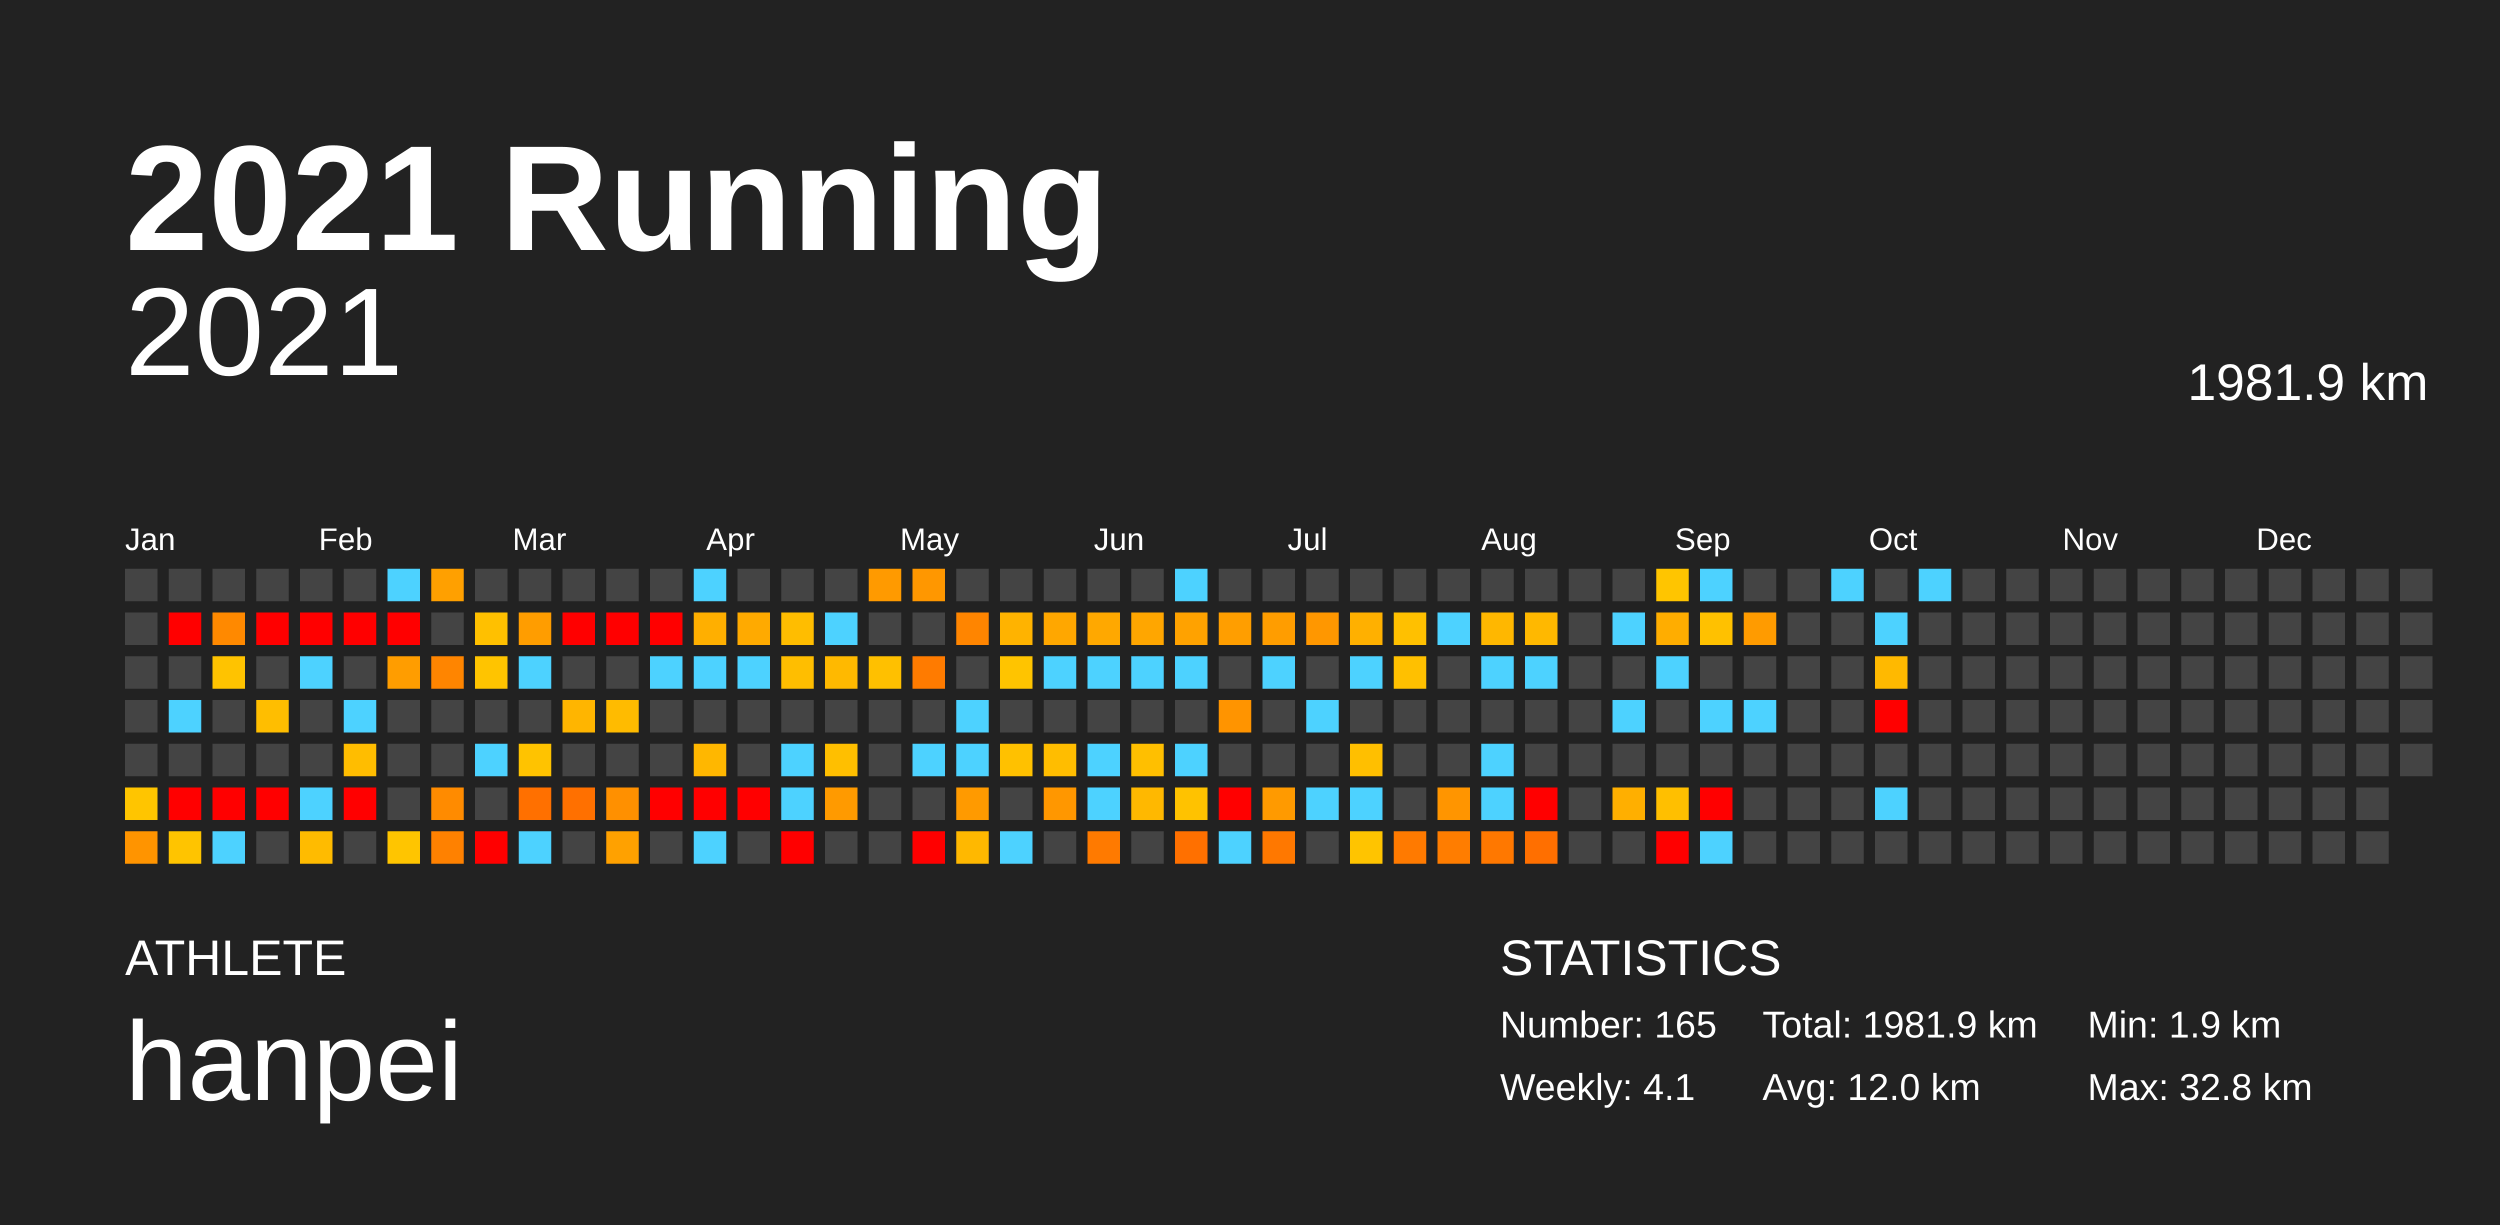
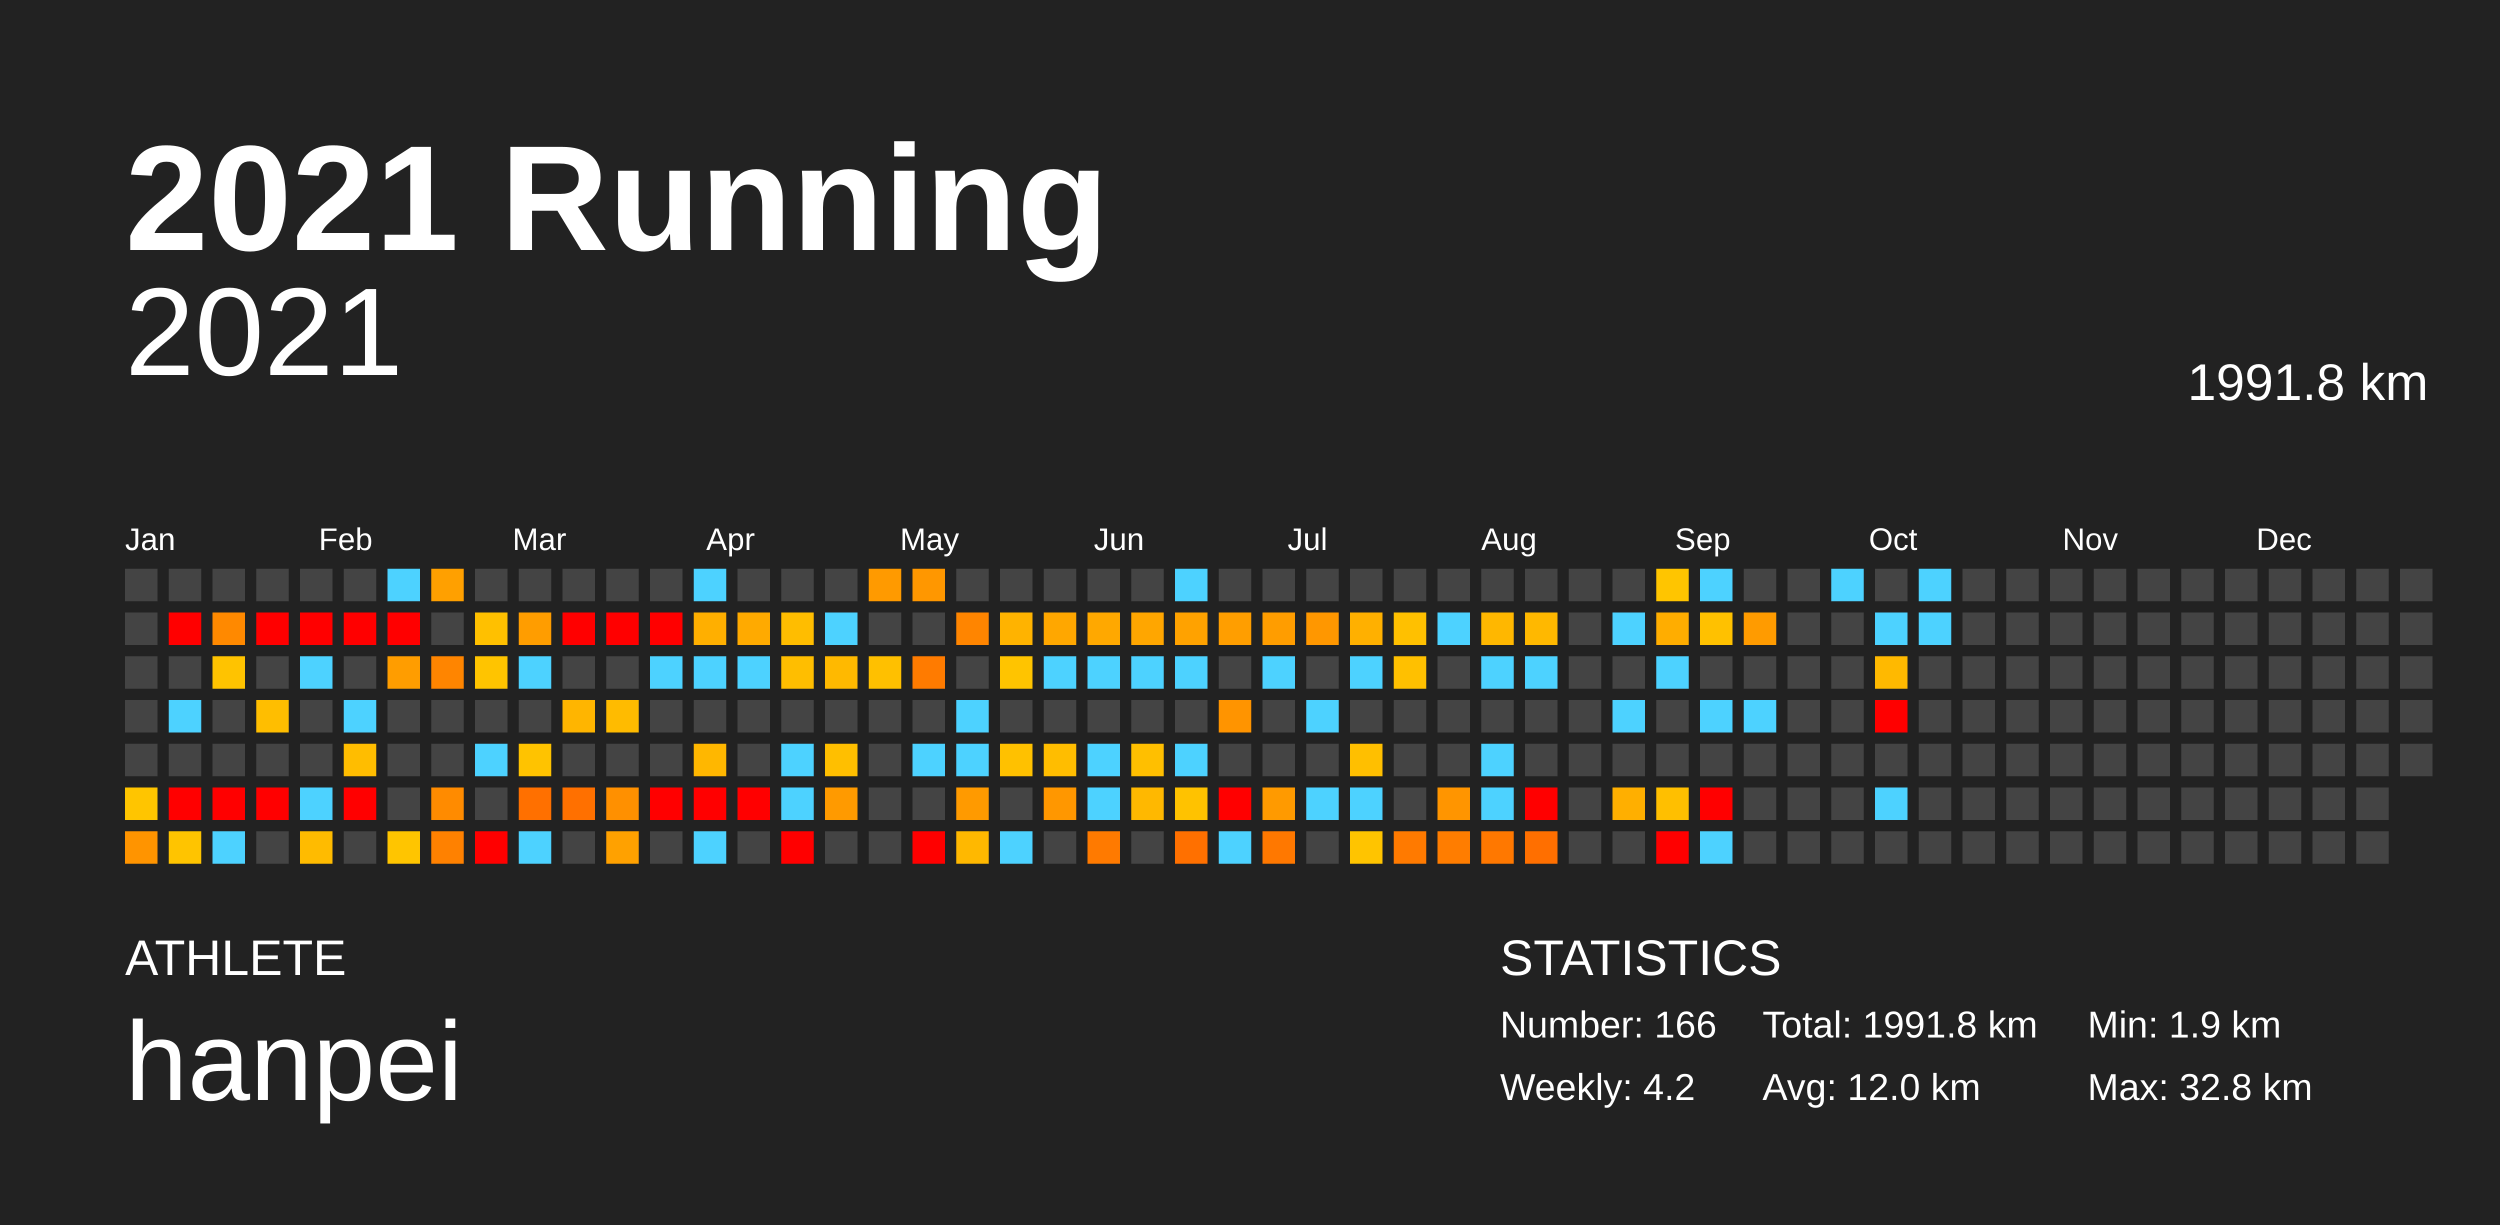
<svg xmlns="http://www.w3.org/2000/svg" baseProfile="full" height="98mm" version="1.1" viewBox="0,0,200,98" width="200mm">
  <defs />
  <rect fill="#222222" height="98" width="200" x="0" y="0" />
  <text fill="#FFFFFF" style="font-size:12px; font-family:Arial; font-weight:bold;" x="10" y="20">2021 Running</text>
  <text fill="#FFFFFF" style="font-size:4px; font-family:Arial" x="10" y="78">ATHLETE</text>
  <text fill="#FFFFFF" style="font-size:9px; font-family:Arial" x="10" y="88">hanpei</text>
  <text fill="#FFFFFF" style="font-size:4px; font-family:Arial" x="120" y="78">STATISTICS</text>
-   <text fill="#FFFFFF" style="font-size:3px; font-family:Arial" x="120" y="83">Number: 165</text>
-   <text fill="#FFFFFF" style="font-size:3px; font-family:Arial" x="120" y="88">Weekly: 4.1</text>
-   <text fill="#FFFFFF" style="font-size:3px; font-family:Arial" x="141" y="83">Total: 1981.9 km</text>
+   <text fill="#FFFFFF" style="font-size:3px; font-family:Arial" x="120" y="83">Number: 166</text>
+   <text fill="#FFFFFF" style="font-size:3px; font-family:Arial" x="120" y="88">Weekly: 4.2</text>
+   <text fill="#FFFFFF" style="font-size:3px; font-family:Arial" x="141" y="83">Total: 1991.8 km</text>
  <text fill="#FFFFFF" style="font-size:3px; font-family:Arial" x="141" y="88">Avg: 12.0 km</text>
  <text fill="#FFFFFF" style="font-size:3px; font-family:Arial" x="167" y="83">Min: 1.9 km</text>
  <text fill="#FFFFFF" style="font-size:3px; font-family:Arial" x="167" y="88">Max: 32.8 km</text>
  <text alignment-baseline="hanging" fill="#FFFFFF" style="font-size:10.0px; font-family:Arial;" x="10" y="30">2021</text>
-   <text alignment-baseline="hanging" fill="#FFFFFF" style="font-size:4.125px; font-family:Arial;" x="175" y="32">1981.9 km</text>
+   <text alignment-baseline="hanging" fill="#FFFFFF" style="font-size:4.125px; font-family:Arial;" x="175" y="32">1991.8 km</text>
  <text fill="#FFFFFF" style="font-size:2.5px; font-family:Arial" x="10.0" y="44">Jan</text>
  <text fill="#FFFFFF" style="font-size:2.5px; font-family:Arial" x="25.5" y="44">Feb</text>
  <text fill="#FFFFFF" style="font-size:2.5px; font-family:Arial" x="41.0" y="44">Mar</text>
  <text fill="#FFFFFF" style="font-size:2.5px; font-family:Arial" x="56.5" y="44">Apr</text>
  <text fill="#FFFFFF" style="font-size:2.5px; font-family:Arial" x="72.0" y="44">May</text>
  <text fill="#FFFFFF" style="font-size:2.5px; font-family:Arial" x="87.5" y="44">Jun</text>
  <text fill="#FFFFFF" style="font-size:2.5px; font-family:Arial" x="103.0" y="44">Jul</text>
  <text fill="#FFFFFF" style="font-size:2.5px; font-family:Arial" x="118.5" y="44">Aug</text>
  <text fill="#FFFFFF" style="font-size:2.5px; font-family:Arial" x="134.0" y="44">Sep</text>
  <text fill="#FFFFFF" style="font-size:2.5px; font-family:Arial" x="149.5" y="44">Oct</text>
  <text fill="#FFFFFF" style="font-size:2.5px; font-family:Arial" x="165.0" y="44">Nov</text>
  <text fill="#FFFFFF" style="font-size:2.5px; font-family:Arial" x="180.5" y="44">Dec</text>
  <rect fill="#444444" height="2.6" width="2.6" x="10.0" y="45.5" />
  <rect fill="#444444" height="2.6" width="2.6" x="10.0" y="49.0" />
  <rect fill="#444444" height="2.6" width="2.6" x="10.0" y="52.5" />
  <rect fill="#444444" height="2.6" width="2.6" x="10.0" y="56.0" />
  <rect fill="#444444" height="2.6" width="2.6" x="10.0" y="59.5" />
  <rect fill="#ffc500" height="2.6" width="2.6" x="10.0" y="63.0" />
  <rect fill="#ff9400" height="2.6" width="2.6" x="10.0" y="66.5" />
  <rect fill="#444444" height="2.6" width="2.6" x="13.5" y="45.5" />
  <rect fill="red" height="2.6" width="2.6" x="13.5" y="49.0" />
  <rect fill="#444444" height="2.6" width="2.6" x="13.5" y="52.5" />
  <rect fill="#4dd2ff" height="2.6" width="2.6" x="13.5" y="56.0" />
  <rect fill="#444444" height="2.6" width="2.6" x="13.5" y="59.5" />
  <rect fill="red" height="2.6" width="2.6" x="13.5" y="63.0" />
  <rect fill="#ffc400" height="2.6" width="2.6" x="13.5" y="66.5" />
  <rect fill="#444444" height="2.6" width="2.6" x="17.0" y="45.5" />
  <rect fill="#ff8900" height="2.6" width="2.6" x="17.0" y="49.0" />
  <rect fill="#ffc300" height="2.6" width="2.6" x="17.0" y="52.5" />
  <rect fill="#444444" height="2.6" width="2.6" x="17.0" y="56.0" />
  <rect fill="#444444" height="2.6" width="2.6" x="17.0" y="59.5" />
  <rect fill="red" height="2.6" width="2.6" x="17.0" y="63.0" />
  <rect fill="#4dd2ff" height="2.6" width="2.6" x="17.0" y="66.5" />
  <rect fill="#444444" height="2.6" width="2.6" x="20.5" y="45.5" />
  <rect fill="red" height="2.6" width="2.6" x="20.5" y="49.0" />
  <rect fill="#444444" height="2.6" width="2.6" x="20.5" y="52.5" />
  <rect fill="#ffbe00" height="2.6" width="2.6" x="20.5" y="56.0" />
  <rect fill="#444444" height="2.6" width="2.6" x="20.5" y="59.5" />
  <rect fill="red" height="2.6" width="2.6" x="20.5" y="63.0" />
  <rect fill="#444444" height="2.6" width="2.6" x="20.5" y="66.5" />
  <rect fill="#444444" height="2.6" width="2.6" x="24.0" y="45.5" />
  <rect fill="red" height="2.6" width="2.6" x="24.0" y="49.0" />
  <rect fill="#4dd2ff" height="2.6" width="2.6" x="24.0" y="52.5" />
  <rect fill="#444444" height="2.6" width="2.6" x="24.0" y="56.0" />
  <rect fill="#444444" height="2.6" width="2.6" x="24.0" y="59.5" />
  <rect fill="#4dd2ff" height="2.6" width="2.6" x="24.0" y="63.0" />
  <rect fill="#ffbb00" height="2.6" width="2.6" x="24.0" y="66.5" />
  <rect fill="#444444" height="2.6" width="2.6" x="27.5" y="45.5" />
  <rect fill="red" height="2.6" width="2.6" x="27.5" y="49.0" />
  <rect fill="#444444" height="2.6" width="2.6" x="27.5" y="52.5" />
  <rect fill="#4dd2ff" height="2.6" width="2.6" x="27.5" y="56.0" />
  <rect fill="#ffbd00" height="2.6" width="2.6" x="27.5" y="59.5" />
  <rect fill="red" height="2.6" width="2.6" x="27.5" y="63.0" />
  <rect fill="#444444" height="2.6" width="2.6" x="27.5" y="66.5" />
  <rect fill="#4dd2ff" height="2.6" width="2.6" x="31.0" y="45.5" />
  <rect fill="red" height="2.6" width="2.6" x="31.0" y="49.0" />
  <rect fill="#ff9d00" height="2.6" width="2.6" x="31.0" y="52.5" />
  <rect fill="#444444" height="2.6" width="2.6" x="31.0" y="56.0" />
  <rect fill="#444444" height="2.6" width="2.6" x="31.0" y="59.5" />
  <rect fill="#444444" height="2.6" width="2.6" x="31.0" y="63.0" />
  <rect fill="#ffc500" height="2.6" width="2.6" x="31.0" y="66.5" />
  <rect fill="#ffa000" height="2.6" width="2.6" x="34.5" y="45.5" />
  <rect fill="#444444" height="2.6" width="2.6" x="34.5" y="49.0" />
  <rect fill="#ff8500" height="2.6" width="2.6" x="34.5" y="52.5" />
  <rect fill="#444444" height="2.6" width="2.6" x="34.5" y="56.0" />
  <rect fill="#444444" height="2.6" width="2.6" x="34.5" y="59.5" />
  <rect fill="#ff8b00" height="2.6" width="2.6" x="34.5" y="63.0" />
  <rect fill="#ff8100" height="2.6" width="2.6" x="34.5" y="66.5" />
  <rect fill="#444444" height="2.6" width="2.6" x="38.0" y="45.5" />
  <rect fill="#ffc000" height="2.6" width="2.6" x="38.0" y="49.0" />
  <rect fill="#ffc400" height="2.6" width="2.6" x="38.0" y="52.5" />
  <rect fill="#444444" height="2.6" width="2.6" x="38.0" y="56.0" />
  <rect fill="#4dd2ff" height="2.6" width="2.6" x="38.0" y="59.5" />
  <rect fill="#444444" height="2.6" width="2.6" x="38.0" y="63.0" />
  <rect fill="red" height="2.6" width="2.6" x="38.0" y="66.5" />
  <rect fill="#444444" height="2.6" width="2.6" x="41.5" y="45.5" />
  <rect fill="#ff9d00" height="2.6" width="2.6" x="41.5" y="49.0" />
  <rect fill="#4dd2ff" height="2.6" width="2.6" x="41.5" y="52.5" />
  <rect fill="#444444" height="2.6" width="2.6" x="41.5" y="56.0" />
  <rect fill="#ffc300" height="2.6" width="2.6" x="41.5" y="59.5" />
  <rect fill="#ff7000" height="2.6" width="2.6" x="41.5" y="63.0" />
  <rect fill="#4dd2ff" height="2.6" width="2.6" x="41.5" y="66.5" />
  <rect fill="#444444" height="2.6" width="2.6" x="45.0" y="45.5" />
  <rect fill="red" height="2.6" width="2.6" x="45.0" y="49.0" />
  <rect fill="#444444" height="2.6" width="2.6" x="45.0" y="52.5" />
  <rect fill="#ffb500" height="2.6" width="2.6" x="45.0" y="56.0" />
  <rect fill="#444444" height="2.6" width="2.6" x="45.0" y="59.5" />
  <rect fill="#ff7000" height="2.6" width="2.6" x="45.0" y="63.0" />
  <rect fill="#444444" height="2.6" width="2.6" x="45.0" y="66.5" />
  <rect fill="#444444" height="2.6" width="2.6" x="48.5" y="45.5" />
  <rect fill="red" height="2.6" width="2.6" x="48.5" y="49.0" />
  <rect fill="#444444" height="2.6" width="2.6" x="48.5" y="52.5" />
  <rect fill="#ffbb00" height="2.6" width="2.6" x="48.5" y="56.0" />
  <rect fill="#444444" height="2.6" width="2.6" x="48.5" y="59.5" />
  <rect fill="#ff9000" height="2.6" width="2.6" x="48.5" y="63.0" />
  <rect fill="#ffa100" height="2.6" width="2.6" x="48.5" y="66.5" />
  <rect fill="#444444" height="2.6" width="2.6" x="52.0" y="45.5" />
  <rect fill="red" height="2.6" width="2.6" x="52.0" y="49.0" />
  <rect fill="#4dd2ff" height="2.6" width="2.6" x="52.0" y="52.5" />
  <rect fill="#444444" height="2.6" width="2.6" x="52.0" y="56.0" />
  <rect fill="#444444" height="2.6" width="2.6" x="52.0" y="59.5" />
  <rect fill="red" height="2.6" width="2.6" x="52.0" y="63.0" />
  <rect fill="#444444" height="2.6" width="2.6" x="52.0" y="66.5" />
  <rect fill="#4dd2ff" height="2.6" width="2.6" x="55.5" y="45.5" />
  <rect fill="#ffaf00" height="2.6" width="2.6" x="55.5" y="49.0" />
  <rect fill="#4dd2ff" height="2.6" width="2.6" x="55.5" y="52.5" />
  <rect fill="#444444" height="2.6" width="2.6" x="55.5" y="56.0" />
  <rect fill="#ffb700" height="2.6" width="2.6" x="55.5" y="59.5" />
  <rect fill="red" height="2.6" width="2.6" x="55.5" y="63.0" />
  <rect fill="#4dd2ff" height="2.6" width="2.6" x="55.5" y="66.5" />
  <rect fill="#444444" height="2.6" width="2.6" x="59.0" y="45.5" />
  <rect fill="#ffaa00" height="2.6" width="2.6" x="59.0" y="49.0" />
  <rect fill="#4dd2ff" height="2.6" width="2.6" x="59.0" y="52.5" />
  <rect fill="#444444" height="2.6" width="2.6" x="59.0" y="56.0" />
  <rect fill="#444444" height="2.6" width="2.6" x="59.0" y="59.5" />
  <rect fill="red" height="2.6" width="2.6" x="59.0" y="63.0" />
  <rect fill="#444444" height="2.6" width="2.6" x="59.0" y="66.5" />
  <rect fill="#444444" height="2.6" width="2.6" x="62.5" y="45.5" />
  <rect fill="#ffbd00" height="2.6" width="2.6" x="62.5" y="49.0" />
  <rect fill="#ffbe00" height="2.6" width="2.6" x="62.5" y="52.5" />
  <rect fill="#444444" height="2.6" width="2.6" x="62.5" y="56.0" />
  <rect fill="#4dd2ff" height="2.6" width="2.6" x="62.5" y="59.5" />
  <rect fill="#4dd2ff" height="2.6" width="2.6" x="62.5" y="63.0" />
  <rect fill="red" height="2.6" width="2.6" x="62.5" y="66.5" />
  <rect fill="#444444" height="2.6" width="2.6" x="66.0" y="45.5" />
  <rect fill="#4dd2ff" height="2.6" width="2.6" x="66.0" y="49.0" />
  <rect fill="#ffb900" height="2.6" width="2.6" x="66.0" y="52.5" />
  <rect fill="#444444" height="2.6" width="2.6" x="66.0" y="56.0" />
  <rect fill="#ffbf00" height="2.6" width="2.6" x="66.0" y="59.5" />
  <rect fill="#ff9a00" height="2.6" width="2.6" x="66.0" y="63.0" />
  <rect fill="#444444" height="2.6" width="2.6" x="66.0" y="66.5" />
  <rect fill="#ff9a00" height="2.6" width="2.6" x="69.5" y="45.5" />
  <rect fill="#444444" height="2.6" width="2.6" x="69.5" y="49.0" />
  <rect fill="#ffc000" height="2.6" width="2.6" x="69.5" y="52.5" />
  <rect fill="#444444" height="2.6" width="2.6" x="69.5" y="56.0" />
  <rect fill="#444444" height="2.6" width="2.6" x="69.5" y="59.5" />
  <rect fill="#444444" height="2.6" width="2.6" x="69.5" y="63.0" />
  <rect fill="#444444" height="2.6" width="2.6" x="69.5" y="66.5" />
  <rect fill="#ff9700" height="2.6" width="2.6" x="73.0" y="45.5" />
  <rect fill="#444444" height="2.6" width="2.6" x="73.0" y="49.0" />
  <rect fill="#ff7b00" height="2.6" width="2.6" x="73.0" y="52.5" />
  <rect fill="#444444" height="2.6" width="2.6" x="73.0" y="56.0" />
  <rect fill="#4dd2ff" height="2.6" width="2.6" x="73.0" y="59.5" />
  <rect fill="#444444" height="2.6" width="2.6" x="73.0" y="63.0" />
  <rect fill="red" height="2.6" width="2.6" x="73.0" y="66.5" />
  <rect fill="#444444" height="2.6" width="2.6" x="76.5" y="45.5" />
  <rect fill="#ff8500" height="2.6" width="2.6" x="76.5" y="49.0" />
  <rect fill="#444444" height="2.6" width="2.6" x="76.5" y="52.5" />
  <rect fill="#4dd2ff" height="2.6" width="2.6" x="76.5" y="56.0" />
  <rect fill="#4dd2ff" height="2.6" width="2.6" x="76.5" y="59.5" />
  <rect fill="#ff9a00" height="2.6" width="2.6" x="76.5" y="63.0" />
  <rect fill="#ffb800" height="2.6" width="2.6" x="76.5" y="66.5" />
  <rect fill="#444444" height="2.6" width="2.6" x="80.0" y="45.5" />
  <rect fill="#ffb300" height="2.6" width="2.6" x="80.0" y="49.0" />
  <rect fill="#ffc400" height="2.6" width="2.6" x="80.0" y="52.5" />
  <rect fill="#444444" height="2.6" width="2.6" x="80.0" y="56.0" />
  <rect fill="#ffc100" height="2.6" width="2.6" x="80.0" y="59.5" />
  <rect fill="#444444" height="2.6" width="2.6" x="80.0" y="63.0" />
  <rect fill="#4dd2ff" height="2.6" width="2.6" x="80.0" y="66.5" />
  <rect fill="#444444" height="2.6" width="2.6" x="83.5" y="45.5" />
  <rect fill="#ffa700" height="2.6" width="2.6" x="83.5" y="49.0" />
  <rect fill="#4dd2ff" height="2.6" width="2.6" x="83.5" y="52.5" />
  <rect fill="#444444" height="2.6" width="2.6" x="83.5" y="56.0" />
  <rect fill="#ffbd00" height="2.6" width="2.6" x="83.5" y="59.5" />
  <rect fill="#ff9700" height="2.6" width="2.6" x="83.5" y="63.0" />
  <rect fill="#444444" height="2.6" width="2.6" x="83.5" y="66.5" />
  <rect fill="#444444" height="2.6" width="2.6" x="87.0" y="45.5" />
  <rect fill="#ffa800" height="2.6" width="2.6" x="87.0" y="49.0" />
  <rect fill="#4dd2ff" height="2.6" width="2.6" x="87.0" y="52.5" />
  <rect fill="#444444" height="2.6" width="2.6" x="87.0" y="56.0" />
  <rect fill="#4dd2ff" height="2.6" width="2.6" x="87.0" y="59.5" />
  <rect fill="#4dd2ff" height="2.6" width="2.6" x="87.0" y="63.0" />
  <rect fill="#ff7a00" height="2.6" width="2.6" x="87.0" y="66.5" />
  <rect fill="#444444" height="2.6" width="2.6" x="90.5" y="45.5" />
  <rect fill="#ffa600" height="2.6" width="2.6" x="90.5" y="49.0" />
  <rect fill="#4dd2ff" height="2.6" width="2.6" x="90.5" y="52.5" />
  <rect fill="#444444" height="2.6" width="2.6" x="90.5" y="56.0" />
  <rect fill="#ffbf00" height="2.6" width="2.6" x="90.5" y="59.5" />
  <rect fill="#ffb800" height="2.6" width="2.6" x="90.5" y="63.0" />
  <rect fill="#444444" height="2.6" width="2.6" x="90.5" y="66.5" />
  <rect fill="#4dd2ff" height="2.6" width="2.6" x="94.0" y="45.5" />
  <rect fill="#ffa200" height="2.6" width="2.6" x="94.0" y="49.0" />
  <rect fill="#4dd2ff" height="2.6" width="2.6" x="94.0" y="52.5" />
  <rect fill="#444444" height="2.6" width="2.6" x="94.0" y="56.0" />
  <rect fill="#4dd2ff" height="2.6" width="2.6" x="94.0" y="59.5" />
  <rect fill="#ffc200" height="2.6" width="2.6" x="94.0" y="63.0" />
  <rect fill="#ff7000" height="2.6" width="2.6" x="94.0" y="66.5" />
  <rect fill="#444444" height="2.6" width="2.6" x="97.5" y="45.5" />
  <rect fill="#ff9e00" height="2.6" width="2.6" x="97.5" y="49.0" />
  <rect fill="#444444" height="2.6" width="2.6" x="97.5" y="52.5" />
  <rect fill="#ff9400" height="2.6" width="2.6" x="97.5" y="56.0" />
  <rect fill="#444444" height="2.6" width="2.6" x="97.5" y="59.5" />
  <rect fill="red" height="2.6" width="2.6" x="97.5" y="63.0" />
  <rect fill="#4dd2ff" height="2.6" width="2.6" x="97.5" y="66.5" />
  <rect fill="#444444" height="2.6" width="2.6" x="101.0" y="45.5" />
  <rect fill="#ff9d00" height="2.6" width="2.6" x="101.0" y="49.0" />
  <rect fill="#4dd2ff" height="2.6" width="2.6" x="101.0" y="52.5" />
  <rect fill="#444444" height="2.6" width="2.6" x="101.0" y="56.0" />
  <rect fill="#444444" height="2.6" width="2.6" x="101.0" y="59.5" />
  <rect fill="#ff9a00" height="2.6" width="2.6" x="101.0" y="63.0" />
  <rect fill="#ff7800" height="2.6" width="2.6" x="101.0" y="66.5" />
  <rect fill="#444444" height="2.6" width="2.6" x="104.5" y="45.5" />
  <rect fill="#ff9700" height="2.6" width="2.6" x="104.5" y="49.0" />
  <rect fill="#444444" height="2.6" width="2.6" x="104.5" y="52.5" />
  <rect fill="#4dd2ff" height="2.6" width="2.6" x="104.5" y="56.0" />
  <rect fill="#444444" height="2.6" width="2.6" x="104.5" y="59.5" />
  <rect fill="#4dd2ff" height="2.6" width="2.6" x="104.5" y="63.0" />
  <rect fill="#444444" height="2.6" width="2.6" x="104.5" y="66.5" />
  <rect fill="#444444" height="2.6" width="2.6" x="108.0" y="45.5" />
  <rect fill="#ffb000" height="2.6" width="2.6" x="108.0" y="49.0" />
  <rect fill="#4dd2ff" height="2.6" width="2.6" x="108.0" y="52.5" />
  <rect fill="#444444" height="2.6" width="2.6" x="108.0" y="56.0" />
  <rect fill="#ffbf00" height="2.6" width="2.6" x="108.0" y="59.5" />
  <rect fill="#4dd2ff" height="2.6" width="2.6" x="108.0" y="63.0" />
  <rect fill="#ffc400" height="2.6" width="2.6" x="108.0" y="66.5" />
  <rect fill="#444444" height="2.6" width="2.6" x="111.5" y="45.5" />
  <rect fill="#ffc000" height="2.6" width="2.6" x="111.5" y="49.0" />
  <rect fill="#ffc000" height="2.6" width="2.6" x="111.5" y="52.5" />
  <rect fill="#444444" height="2.6" width="2.6" x="111.5" y="56.0" />
  <rect fill="#444444" height="2.6" width="2.6" x="111.5" y="59.5" />
  <rect fill="#444444" height="2.6" width="2.6" x="111.5" y="63.0" />
  <rect fill="#ff7a00" height="2.6" width="2.6" x="111.5" y="66.5" />
  <rect fill="#444444" height="2.6" width="2.6" x="115.0" y="45.5" />
  <rect fill="#4dd2ff" height="2.6" width="2.6" x="115.0" y="49.0" />
  <rect fill="#444444" height="2.6" width="2.6" x="115.0" y="52.5" />
  <rect fill="#444444" height="2.6" width="2.6" x="115.0" y="56.0" />
  <rect fill="#444444" height="2.6" width="2.6" x="115.0" y="59.5" />
  <rect fill="#ff9500" height="2.6" width="2.6" x="115.0" y="63.0" />
  <rect fill="#ff7d00" height="2.6" width="2.6" x="115.0" y="66.5" />
  <rect fill="#444444" height="2.6" width="2.6" x="118.5" y="45.5" />
  <rect fill="#ffb700" height="2.6" width="2.6" x="118.5" y="49.0" />
  <rect fill="#4dd2ff" height="2.6" width="2.6" x="118.5" y="52.5" />
  <rect fill="#444444" height="2.6" width="2.6" x="118.5" y="56.0" />
  <rect fill="#4dd2ff" height="2.6" width="2.6" x="118.5" y="59.5" />
  <rect fill="#4dd2ff" height="2.6" width="2.6" x="118.5" y="63.0" />
  <rect fill="#ff7800" height="2.6" width="2.6" x="118.5" y="66.5" />
  <rect fill="#444444" height="2.6" width="2.6" x="122.0" y="45.5" />
  <rect fill="#ffb800" height="2.6" width="2.6" x="122.0" y="49.0" />
  <rect fill="#4dd2ff" height="2.6" width="2.6" x="122.0" y="52.5" />
  <rect fill="#444444" height="2.6" width="2.6" x="122.0" y="56.0" />
  <rect fill="#444444" height="2.6" width="2.6" x="122.0" y="59.5" />
  <rect fill="red" height="2.6" width="2.6" x="122.0" y="63.0" />
  <rect fill="#ff6f00" height="2.6" width="2.6" x="122.0" y="66.5" />
  <rect fill="#444444" height="2.6" width="2.6" x="125.5" y="45.5" />
  <rect fill="#444444" height="2.6" width="2.6" x="125.5" y="49.0" />
  <rect fill="#444444" height="2.6" width="2.6" x="125.5" y="52.5" />
  <rect fill="#444444" height="2.6" width="2.6" x="125.5" y="56.0" />
  <rect fill="#444444" height="2.6" width="2.6" x="125.5" y="59.5" />
  <rect fill="#444444" height="2.6" width="2.6" x="125.5" y="63.0" />
  <rect fill="#444444" height="2.6" width="2.6" x="125.5" y="66.5" />
  <rect fill="#444444" height="2.6" width="2.6" x="129.0" y="45.5" />
  <rect fill="#4dd2ff" height="2.6" width="2.6" x="129.0" y="49.0" />
  <rect fill="#444444" height="2.6" width="2.6" x="129.0" y="52.5" />
  <rect fill="#4dd2ff" height="2.6" width="2.6" x="129.0" y="56.0" />
  <rect fill="#444444" height="2.6" width="2.6" x="129.0" y="59.5" />
  <rect fill="#ffaf00" height="2.6" width="2.6" x="129.0" y="63.0" />
  <rect fill="#444444" height="2.6" width="2.6" x="129.0" y="66.5" />
  <rect fill="#ffc500" height="2.6" width="2.6" x="132.5" y="45.5" />
  <rect fill="#ffad00" height="2.6" width="2.6" x="132.5" y="49.0" />
  <rect fill="#4dd2ff" height="2.6" width="2.6" x="132.5" y="52.5" />
  <rect fill="#444444" height="2.6" width="2.6" x="132.5" y="56.0" />
  <rect fill="#444444" height="2.6" width="2.6" x="132.5" y="59.5" />
  <rect fill="#ffbf00" height="2.6" width="2.6" x="132.5" y="63.0" />
  <rect fill="red" height="2.6" width="2.6" x="132.5" y="66.5" />
  <rect fill="#4dd2ff" height="2.6" width="2.6" x="136.0" y="45.5" />
  <rect fill="#ffc100" height="2.6" width="2.6" x="136.0" y="49.0" />
  <rect fill="#444444" height="2.6" width="2.6" x="136.0" y="52.5" />
  <rect fill="#4dd2ff" height="2.6" width="2.6" x="136.0" y="56.0" />
  <rect fill="#444444" height="2.6" width="2.6" x="136.0" y="59.5" />
  <rect fill="red" height="2.6" width="2.6" x="136.0" y="63.0" />
  <rect fill="#4dd2ff" height="2.6" width="2.6" x="136.0" y="66.5" />
  <rect fill="#444444" height="2.6" width="2.6" x="139.5" y="45.5" />
  <rect fill="#ff9b00" height="2.6" width="2.6" x="139.5" y="49.0" />
  <rect fill="#444444" height="2.6" width="2.6" x="139.5" y="52.5" />
  <rect fill="#4dd2ff" height="2.6" width="2.6" x="139.5" y="56.0" />
  <rect fill="#444444" height="2.6" width="2.6" x="139.5" y="59.5" />
  <rect fill="#444444" height="2.6" width="2.6" x="139.5" y="63.0" />
  <rect fill="#444444" height="2.6" width="2.6" x="139.5" y="66.5" />
  <rect fill="#444444" height="2.6" width="2.6" x="143.0" y="45.5" />
  <rect fill="#444444" height="2.6" width="2.6" x="143.0" y="49.0" />
  <rect fill="#444444" height="2.6" width="2.6" x="143.0" y="52.5" />
  <rect fill="#444444" height="2.6" width="2.6" x="143.0" y="56.0" />
  <rect fill="#444444" height="2.6" width="2.6" x="143.0" y="59.5" />
  <rect fill="#444444" height="2.6" width="2.6" x="143.0" y="63.0" />
  <rect fill="#444444" height="2.6" width="2.6" x="143.0" y="66.5" />
  <rect fill="#4dd2ff" height="2.6" width="2.6" x="146.5" y="45.5" />
  <rect fill="#444444" height="2.6" width="2.6" x="146.5" y="49.0" />
  <rect fill="#444444" height="2.6" width="2.6" x="146.5" y="52.5" />
  <rect fill="#444444" height="2.6" width="2.6" x="146.5" y="56.0" />
  <rect fill="#444444" height="2.6" width="2.6" x="146.5" y="59.5" />
  <rect fill="#444444" height="2.6" width="2.6" x="146.5" y="63.0" />
  <rect fill="#444444" height="2.6" width="2.6" x="146.5" y="66.5" />
  <rect fill="#444444" height="2.6" width="2.6" x="150.0" y="45.5" />
  <rect fill="#4dd2ff" height="2.6" width="2.6" x="150.0" y="49.0" />
  <rect fill="#ffb900" height="2.6" width="2.6" x="150.0" y="52.5" />
  <rect fill="red" height="2.6" width="2.6" x="150.0" y="56.0" />
  <rect fill="#444444" height="2.6" width="2.6" x="150.0" y="59.5" />
  <rect fill="#4dd2ff" height="2.6" width="2.6" x="150.0" y="63.0" />
  <rect fill="#444444" height="2.6" width="2.6" x="150.0" y="66.5" />
  <rect fill="#4dd2ff" height="2.6" width="2.6" x="153.5" y="45.5" />
-   <rect fill="#444444" height="2.6" width="2.6" x="153.5" y="49.0" />
+   <rect fill="#4dd2ff" height="2.6" width="2.6" x="153.5" y="49.0" />
  <rect fill="#444444" height="2.6" width="2.6" x="153.5" y="52.5" />
  <rect fill="#444444" height="2.6" width="2.6" x="153.5" y="56.0" />
  <rect fill="#444444" height="2.6" width="2.6" x="153.5" y="59.5" />
  <rect fill="#444444" height="2.6" width="2.6" x="153.5" y="63.0" />
  <rect fill="#444444" height="2.6" width="2.6" x="153.5" y="66.5" />
  <rect fill="#444444" height="2.6" width="2.6" x="157.0" y="45.5" />
  <rect fill="#444444" height="2.6" width="2.6" x="157.0" y="49.0" />
  <rect fill="#444444" height="2.6" width="2.6" x="157.0" y="52.5" />
  <rect fill="#444444" height="2.6" width="2.6" x="157.0" y="56.0" />
  <rect fill="#444444" height="2.6" width="2.6" x="157.0" y="59.5" />
  <rect fill="#444444" height="2.6" width="2.6" x="157.0" y="63.0" />
  <rect fill="#444444" height="2.6" width="2.6" x="157.0" y="66.5" />
  <rect fill="#444444" height="2.6" width="2.6" x="160.5" y="45.5" />
  <rect fill="#444444" height="2.6" width="2.6" x="160.5" y="49.0" />
  <rect fill="#444444" height="2.6" width="2.6" x="160.5" y="52.5" />
  <rect fill="#444444" height="2.6" width="2.6" x="160.5" y="56.0" />
  <rect fill="#444444" height="2.6" width="2.6" x="160.5" y="59.5" />
  <rect fill="#444444" height="2.6" width="2.6" x="160.5" y="63.0" />
  <rect fill="#444444" height="2.6" width="2.6" x="160.5" y="66.5" />
  <rect fill="#444444" height="2.6" width="2.6" x="164.0" y="45.5" />
  <rect fill="#444444" height="2.6" width="2.6" x="164.0" y="49.0" />
  <rect fill="#444444" height="2.6" width="2.6" x="164.0" y="52.5" />
  <rect fill="#444444" height="2.6" width="2.6" x="164.0" y="56.0" />
  <rect fill="#444444" height="2.6" width="2.6" x="164.0" y="59.5" />
  <rect fill="#444444" height="2.6" width="2.6" x="164.0" y="63.0" />
  <rect fill="#444444" height="2.6" width="2.6" x="164.0" y="66.5" />
  <rect fill="#444444" height="2.6" width="2.6" x="167.5" y="45.5" />
  <rect fill="#444444" height="2.6" width="2.6" x="167.5" y="49.0" />
  <rect fill="#444444" height="2.6" width="2.6" x="167.5" y="52.5" />
  <rect fill="#444444" height="2.6" width="2.6" x="167.5" y="56.0" />
  <rect fill="#444444" height="2.6" width="2.6" x="167.5" y="59.5" />
  <rect fill="#444444" height="2.6" width="2.6" x="167.5" y="63.0" />
  <rect fill="#444444" height="2.6" width="2.6" x="167.5" y="66.5" />
  <rect fill="#444444" height="2.6" width="2.6" x="171.0" y="45.5" />
  <rect fill="#444444" height="2.6" width="2.6" x="171.0" y="49.0" />
  <rect fill="#444444" height="2.6" width="2.6" x="171.0" y="52.5" />
  <rect fill="#444444" height="2.6" width="2.6" x="171.0" y="56.0" />
  <rect fill="#444444" height="2.6" width="2.6" x="171.0" y="59.5" />
  <rect fill="#444444" height="2.6" width="2.6" x="171.0" y="63.0" />
  <rect fill="#444444" height="2.6" width="2.6" x="171.0" y="66.5" />
  <rect fill="#444444" height="2.6" width="2.6" x="174.5" y="45.5" />
  <rect fill="#444444" height="2.6" width="2.6" x="174.5" y="49.0" />
  <rect fill="#444444" height="2.6" width="2.6" x="174.5" y="52.5" />
  <rect fill="#444444" height="2.6" width="2.6" x="174.5" y="56.0" />
  <rect fill="#444444" height="2.6" width="2.6" x="174.5" y="59.5" />
  <rect fill="#444444" height="2.6" width="2.6" x="174.5" y="63.0" />
  <rect fill="#444444" height="2.6" width="2.6" x="174.5" y="66.5" />
  <rect fill="#444444" height="2.6" width="2.6" x="178.0" y="45.5" />
  <rect fill="#444444" height="2.6" width="2.6" x="178.0" y="49.0" />
  <rect fill="#444444" height="2.6" width="2.6" x="178.0" y="52.5" />
  <rect fill="#444444" height="2.6" width="2.6" x="178.0" y="56.0" />
  <rect fill="#444444" height="2.6" width="2.6" x="178.0" y="59.5" />
  <rect fill="#444444" height="2.6" width="2.6" x="178.0" y="63.0" />
  <rect fill="#444444" height="2.6" width="2.6" x="178.0" y="66.5" />
  <rect fill="#444444" height="2.6" width="2.6" x="181.5" y="45.5" />
  <rect fill="#444444" height="2.6" width="2.6" x="181.5" y="49.0" />
  <rect fill="#444444" height="2.6" width="2.6" x="181.5" y="52.5" />
  <rect fill="#444444" height="2.6" width="2.6" x="181.5" y="56.0" />
  <rect fill="#444444" height="2.6" width="2.6" x="181.5" y="59.5" />
  <rect fill="#444444" height="2.6" width="2.6" x="181.5" y="63.0" />
  <rect fill="#444444" height="2.6" width="2.6" x="181.5" y="66.5" />
  <rect fill="#444444" height="2.6" width="2.6" x="185.0" y="45.5" />
  <rect fill="#444444" height="2.6" width="2.6" x="185.0" y="49.0" />
  <rect fill="#444444" height="2.6" width="2.6" x="185.0" y="52.5" />
  <rect fill="#444444" height="2.6" width="2.6" x="185.0" y="56.0" />
  <rect fill="#444444" height="2.6" width="2.6" x="185.0" y="59.5" />
  <rect fill="#444444" height="2.6" width="2.6" x="185.0" y="63.0" />
  <rect fill="#444444" height="2.6" width="2.6" x="185.0" y="66.5" />
  <rect fill="#444444" height="2.6" width="2.6" x="188.5" y="45.5" />
  <rect fill="#444444" height="2.6" width="2.6" x="188.5" y="49.0" />
  <rect fill="#444444" height="2.6" width="2.6" x="188.5" y="52.5" />
  <rect fill="#444444" height="2.6" width="2.6" x="188.5" y="56.0" />
  <rect fill="#444444" height="2.6" width="2.6" x="188.5" y="59.5" />
  <rect fill="#444444" height="2.6" width="2.6" x="188.5" y="63.0" />
  <rect fill="#444444" height="2.6" width="2.6" x="188.5" y="66.5" />
  <rect fill="#444444" height="2.6" width="2.6" x="192.0" y="45.5" />
  <rect fill="#444444" height="2.6" width="2.6" x="192.0" y="49.0" />
  <rect fill="#444444" height="2.6" width="2.6" x="192.0" y="52.5" />
  <rect fill="#444444" height="2.6" width="2.6" x="192.0" y="56.0" />
  <rect fill="#444444" height="2.6" width="2.6" x="192.0" y="59.5" />
</svg>
